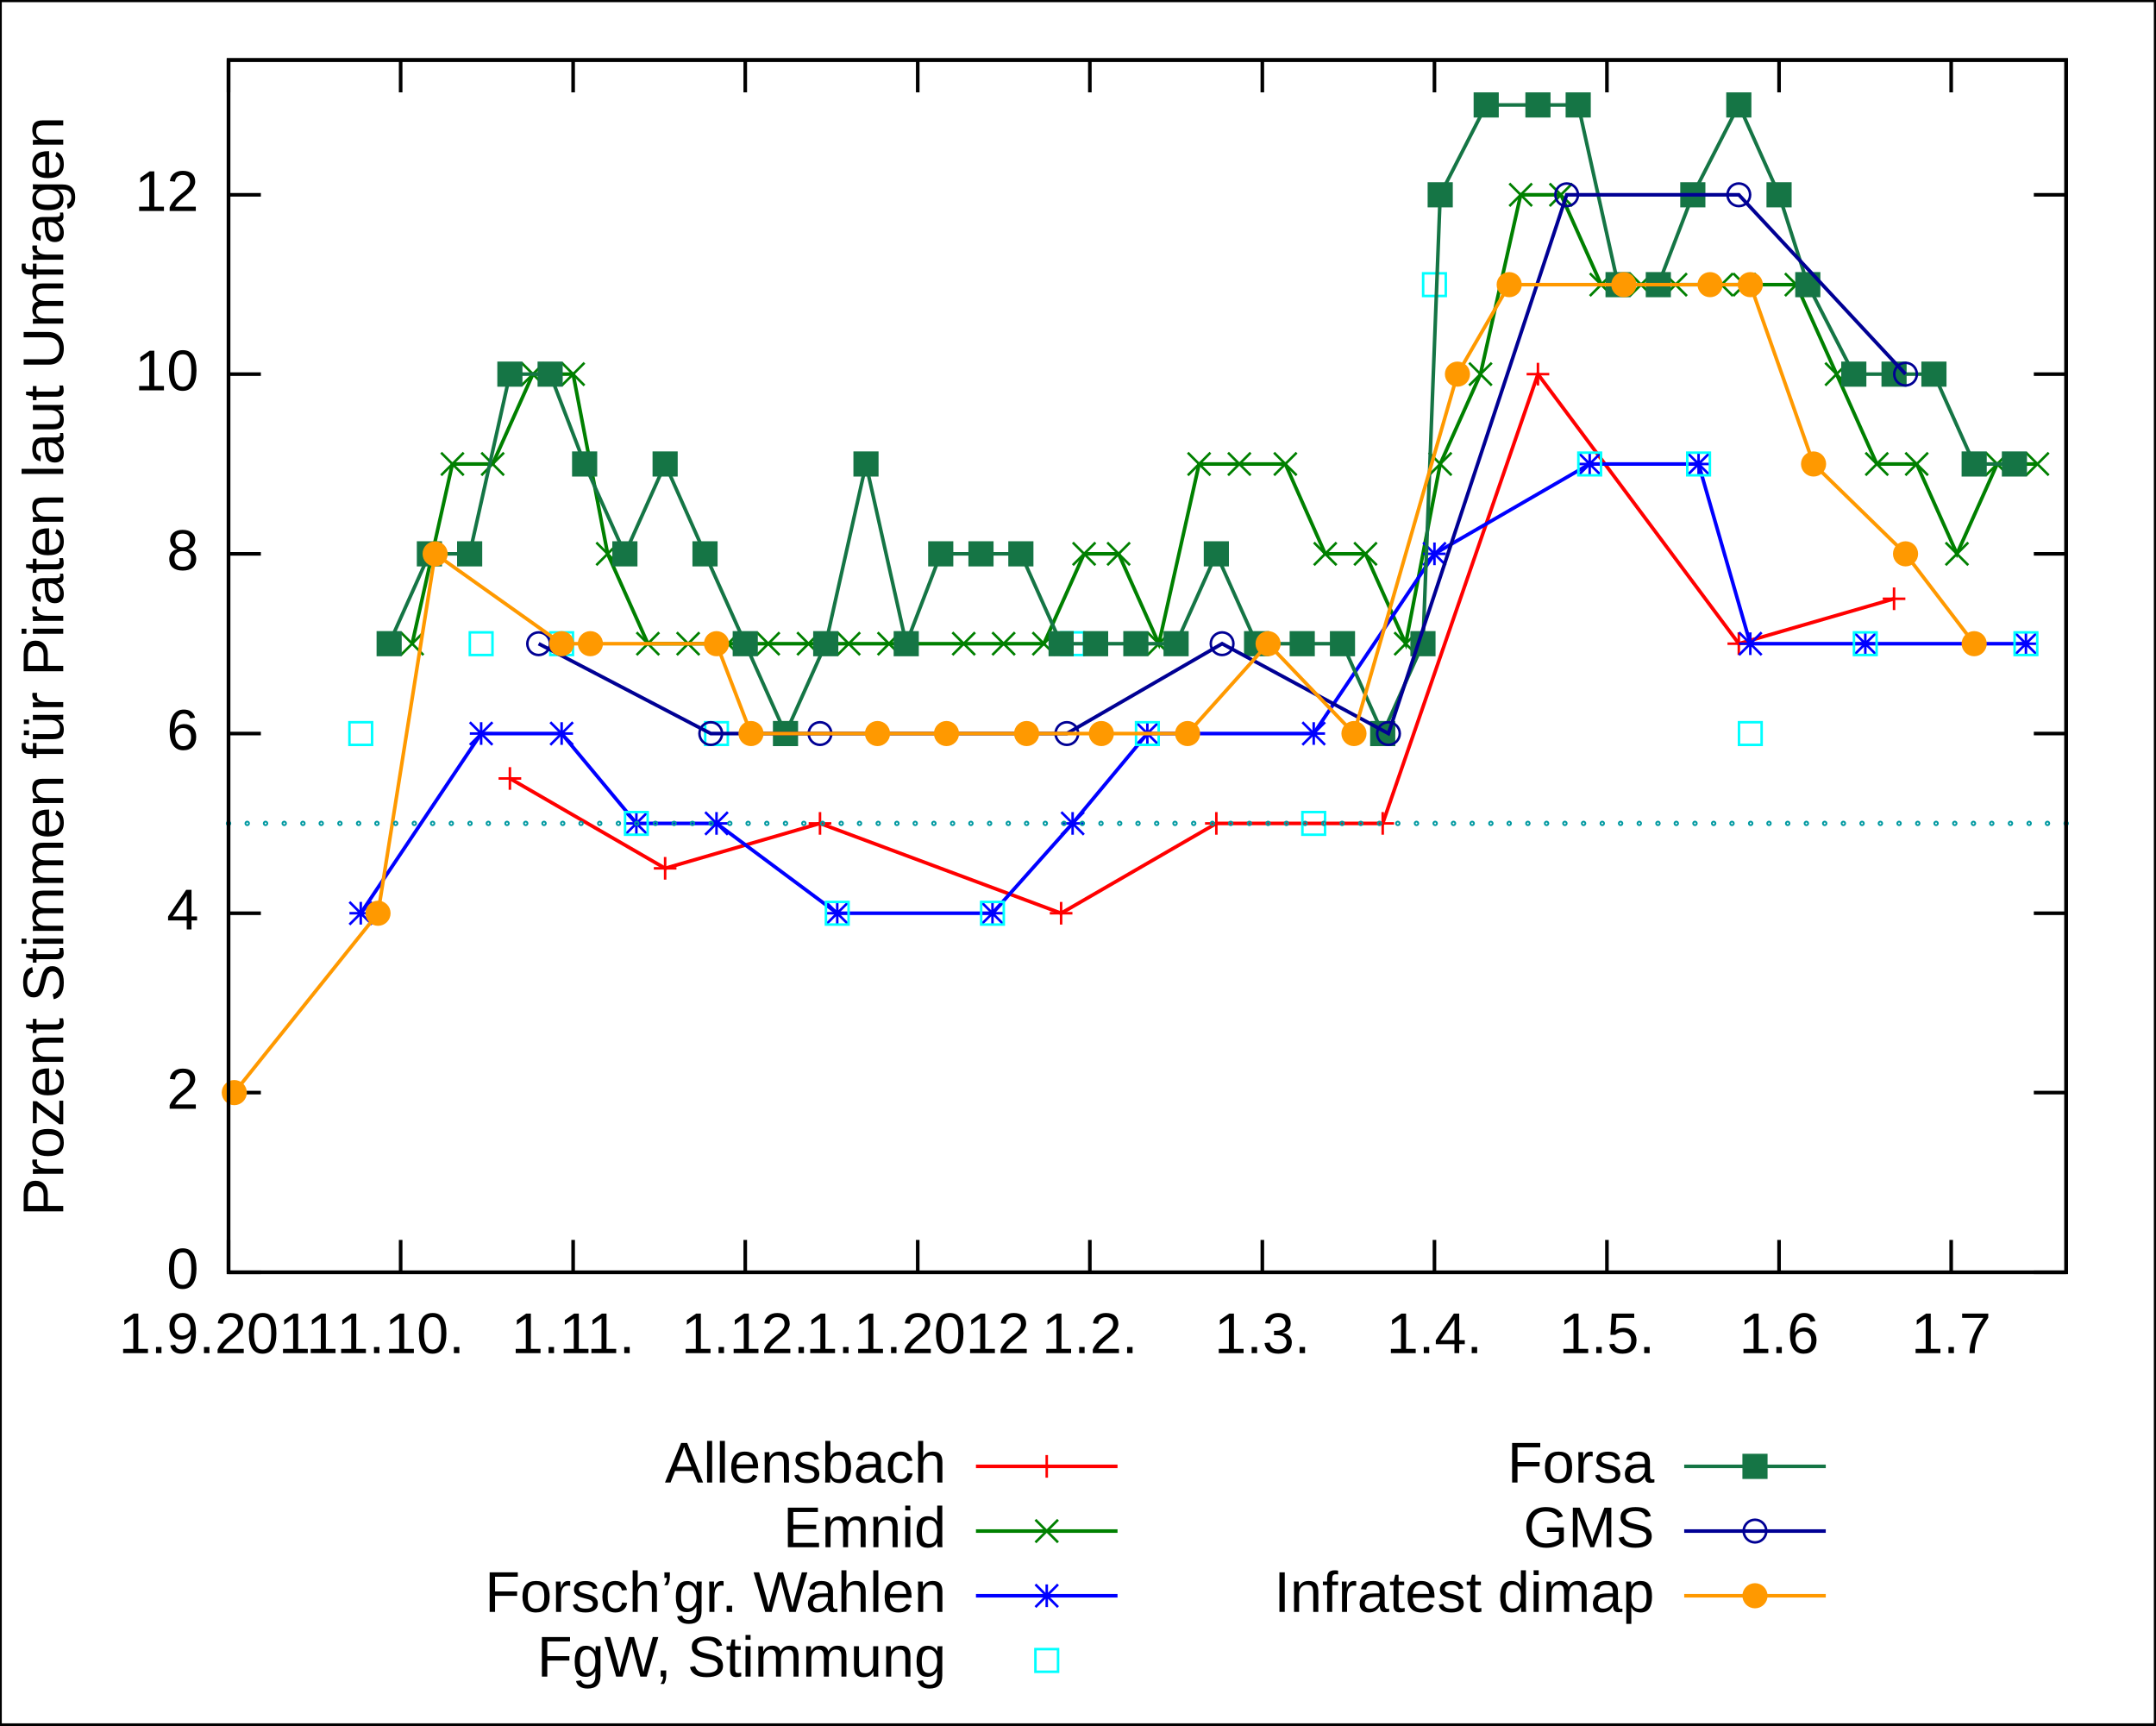
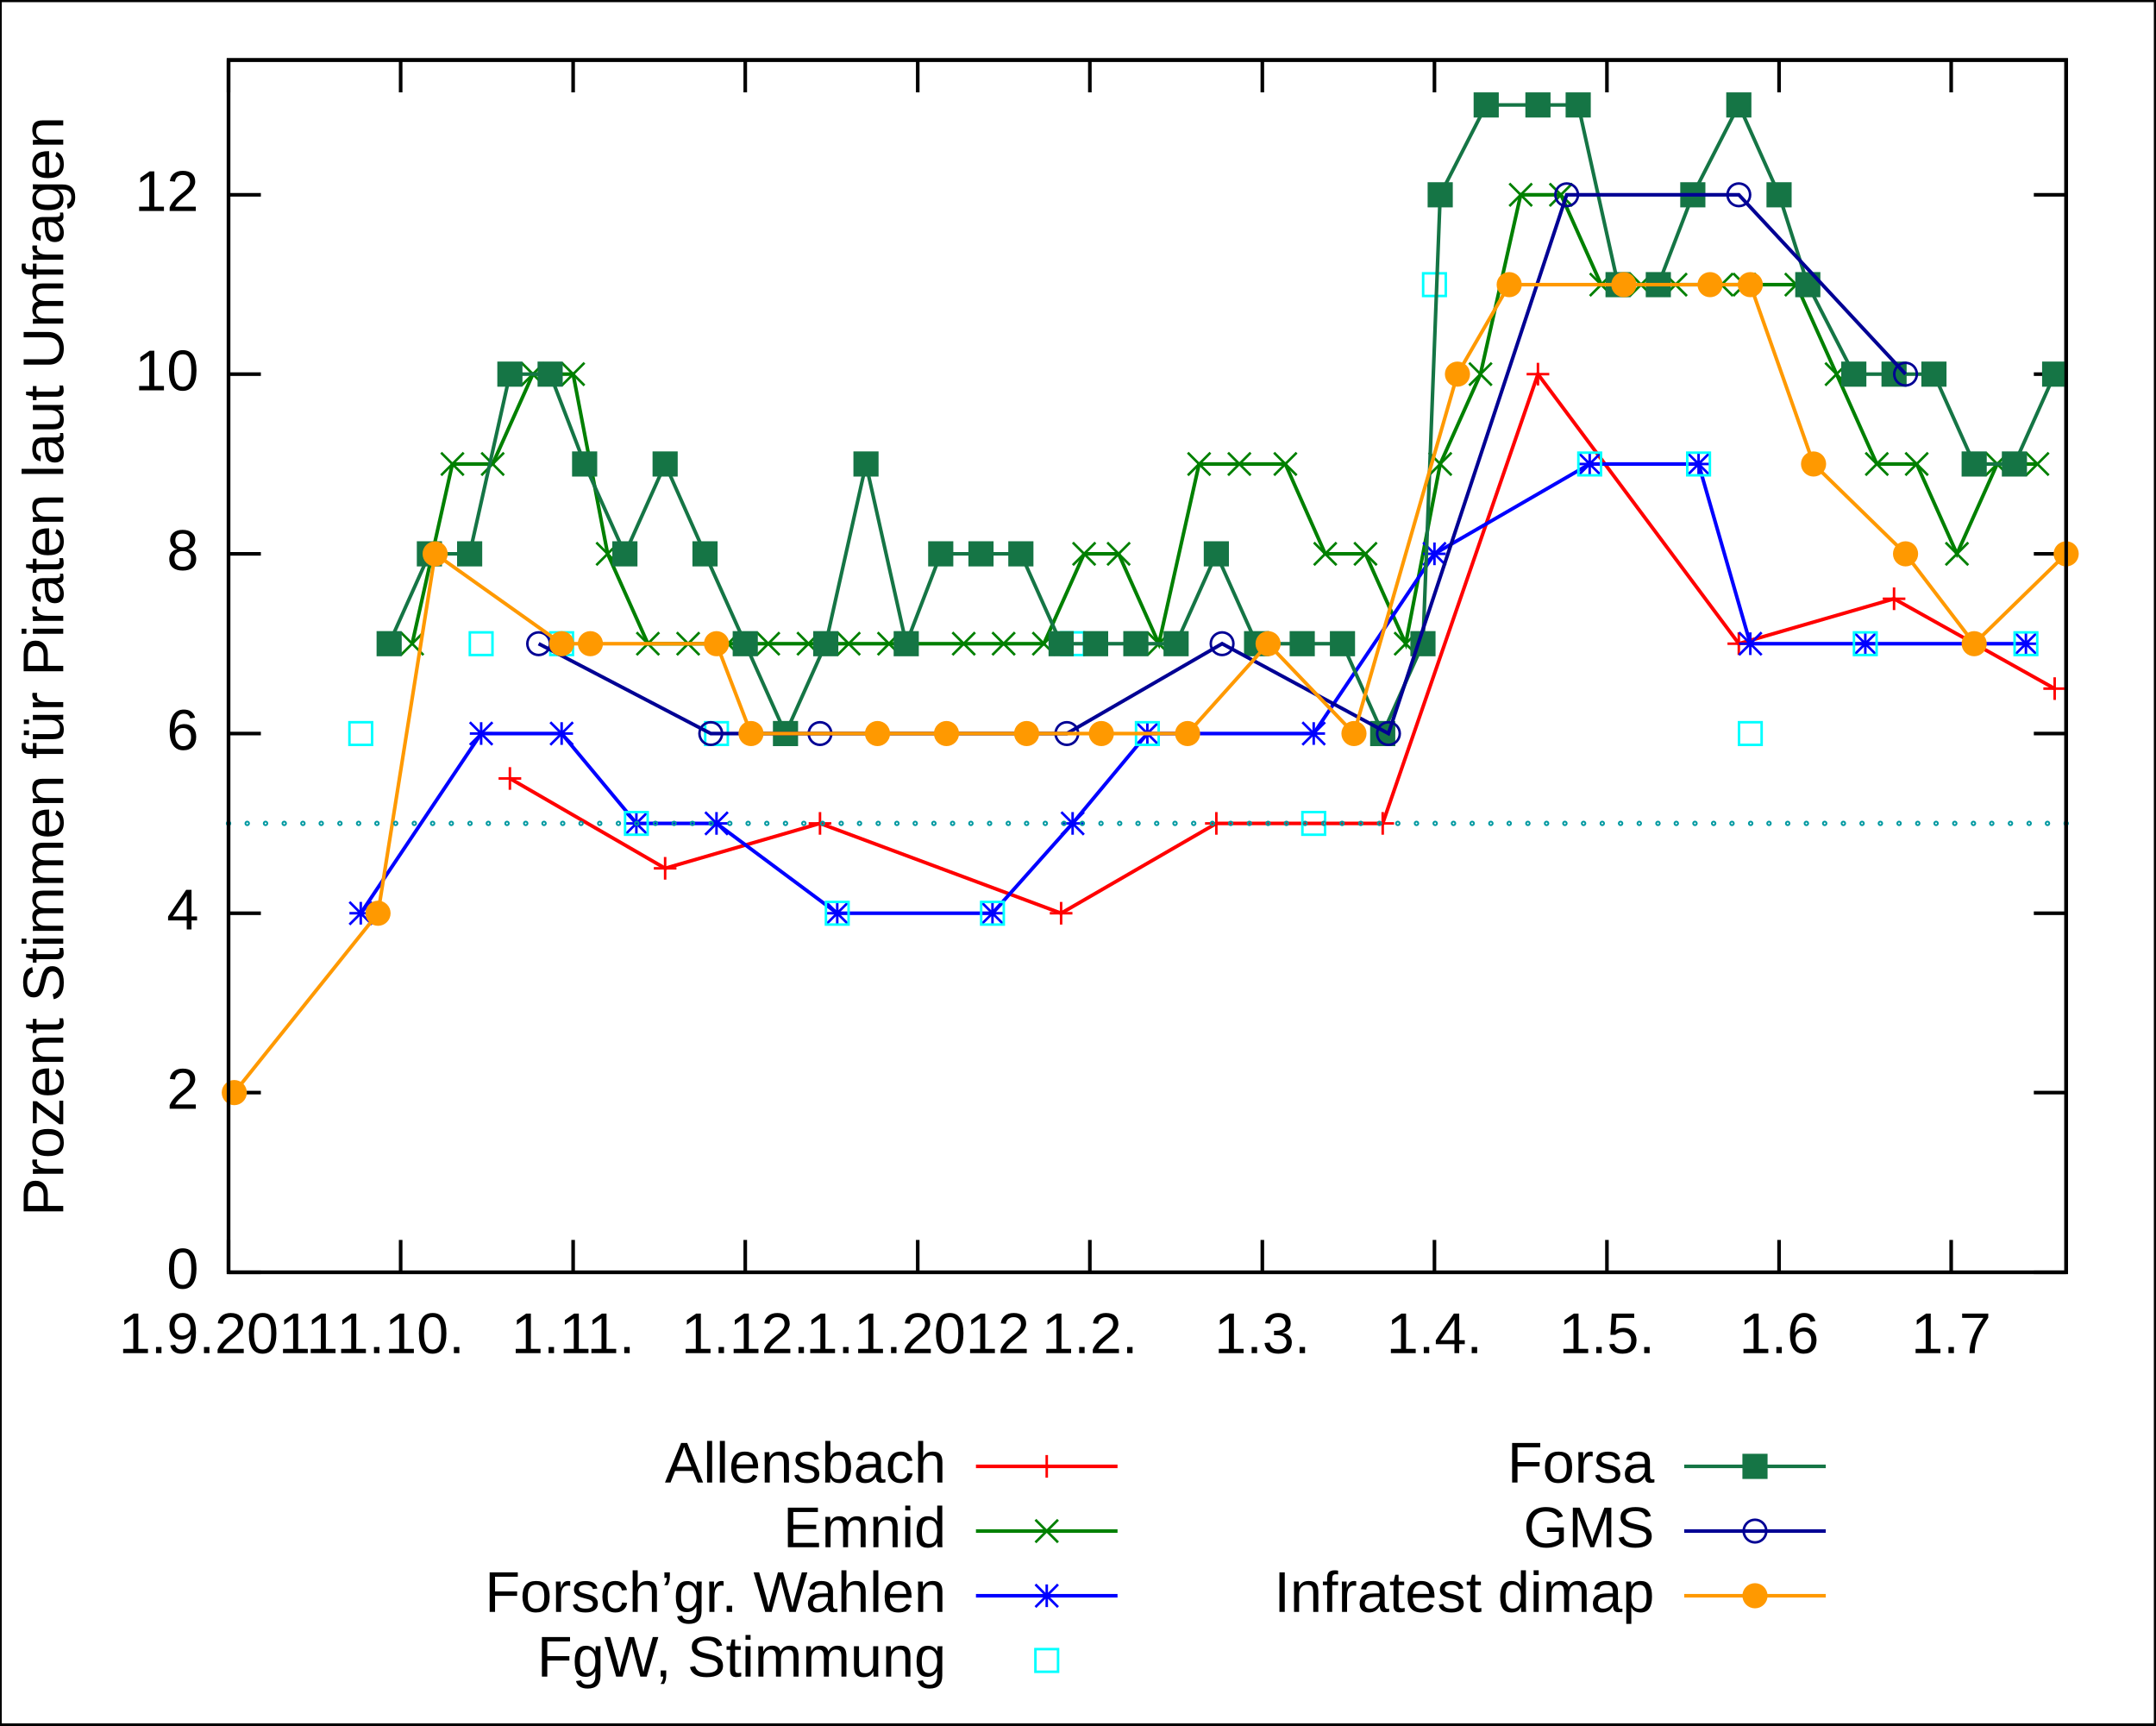
<svg xmlns="http://www.w3.org/2000/svg" xmlns:xlink="http://www.w3.org/1999/xlink" width="600" height="480" viewBox="0 0 600 480">
  <defs>
    <circle id="gpDot" r="0.5" stroke-width="0.5" />
    <path id="gpPt0" stroke-width="0.222" stroke="currentColor" d="M-1,0 h2 M0,-1 v2" />
    <path id="gpPt1" stroke-width="0.222" stroke="currentColor" d="M-1,-1 L1,1 M1,-1 L-1,1" />
    <path id="gpPt2" stroke-width="0.222" stroke="currentColor" d="M-1,0 L1,0 M0,-1 L0,1 M-1,-1 L1,1 M-1,1 L1,-1" />
    <rect id="gpPt3" stroke-width="0.222" stroke="currentColor" x="-1" y="-1" width="2" height="2" />
    <rect id="gpPt4" stroke-width="0.222" stroke="currentColor" fill="currentColor" x="-1" y="-1" width="2" height="2" />
    <circle id="gpPt5" stroke-width="0.222" stroke="currentColor" cx="0" cy="0" r="1" />
    <use xlink:href="#gpPt5" id="gpPt6" fill="currentColor" stroke="none" />
    <path id="gpPt7" stroke-width="0.222" stroke="currentColor" d="M0,-1.33 L-1.33,0.67 L1.33,0.67 z" />
    <use xlink:href="#gpPt7" id="gpPt8" fill="currentColor" stroke="none" />
    <use xlink:href="#gpPt7" id="gpPt9" stroke="currentColor" transform="rotate(180)" />
    <use xlink:href="#gpPt9" id="gpPt10" fill="currentColor" stroke="none" />
    <use xlink:href="#gpPt3" id="gpPt11" stroke="currentColor" transform="rotate(45)" />
    <use xlink:href="#gpPt11" id="gpPt12" fill="currentColor" stroke="none" />
  </defs>
  <g style="fill:none; color:white; stroke:currentColor; stroke-width:1.00; stroke-linecap:butt; stroke-linejoin:miter">
</g>
  <g style="fill:none; color:black; stroke:currentColor; stroke-width:1.00; stroke-linecap:butt; stroke-linejoin:miter">
    <g style="stroke:none; shape-rendering:crispEdges">
      <polygon fill="rgb(255, 255, 255)" points="0.0,480.0 599.9,480.0 599.9,0.1 0.0,0.1 " />
    </g>
    <path stroke="black" d="M0.0,480.0 L0.0,0.1 L599.9,0.1 L599.9,480.0 L0.0,480.0 M63.6,354.0 L72.6,354.0 M575.0,354.0    L566.0,354.0 " />
    <g transform="translate(55.3,358.5)" style="stroke:none; fill:black; font-family:Arial; font-size:12.00pt; text-anchor:end">
      <text> 0</text>
    </g>
    <path d="M63.6,304.0 L72.6,304.0 M575.0,304.0 L566.0,304.0 " />
    <g transform="translate(55.3,308.5)" style="stroke:none; fill:black; font-family:Arial; font-size:12.00pt; text-anchor:end">
      <text> 2</text>
    </g>
    <path d="M63.6,254.1 L72.6,254.1 M575.0,254.1 L566.0,254.1 " />
    <g transform="translate(55.3,258.6)" style="stroke:none; fill:black; font-family:Arial; font-size:12.00pt; text-anchor:end">
      <text> 4</text>
    </g>
    <path d="M63.6,204.1 L72.6,204.1 M575.0,204.1 L566.0,204.1 " />
    <g transform="translate(55.3,208.6)" style="stroke:none; fill:black; font-family:Arial; font-size:12.00pt; text-anchor:end">
      <text> 6</text>
    </g>
    <path d="M63.6,154.1 L72.6,154.1 M575.0,154.1 L566.0,154.1 " />
    <g transform="translate(55.3,158.6)" style="stroke:none; fill:black; font-family:Arial; font-size:12.00pt; text-anchor:end">
      <text> 8</text>
    </g>
    <path d="M63.6,104.1 L72.6,104.1 M575.0,104.1 L566.0,104.1 " />
    <g transform="translate(55.3,108.6)" style="stroke:none; fill:black; font-family:Arial; font-size:12.00pt; text-anchor:end">
      <text> 10</text>
    </g>
    <path d="M63.6,54.2 L72.6,54.2 M575.0,54.2 L566.0,54.2 " />
    <g transform="translate(55.3,58.7)" style="stroke:none; fill:black; font-family:Arial; font-size:12.00pt; text-anchor:end">
      <text> 12</text>
    </g>
    <path d="M63.6,354.0 L63.6,345.0 M63.6,16.7 L63.6,25.7 " />
    <g transform="translate(63.6,376.5)" style="stroke:none; fill:black; font-family:Arial; font-size:12.00pt; text-anchor:middle">
      <text>1.9.2011</text>
    </g>
    <path d="M111.5,354.0 L111.5,345.0 M111.5,16.7 L111.5,25.7 " />
    <g transform="translate(111.5,376.5)" style="stroke:none; fill:black; font-family:Arial; font-size:12.00pt; text-anchor:middle">
      <text>1.10.</text>
    </g>
    <path d="M159.5,354.0 L159.5,345.0 M159.5,16.7 L159.5,25.7 " />
    <g transform="translate(159.5,376.5)" style="stroke:none; fill:black; font-family:Arial; font-size:12.00pt; text-anchor:middle">
      <text>1.11.</text>
    </g>
    <path d="M207.4,354.0 L207.4,345.0 M207.4,16.7 L207.4,25.7 " />
    <g transform="translate(207.4,376.5)" style="stroke:none; fill:black; font-family:Arial; font-size:12.00pt; text-anchor:middle">
      <text>1.12.</text>
    </g>
    <path d="M255.4,354.0 L255.4,345.0 M255.4,16.7 L255.4,25.7 " />
    <g transform="translate(255.4,376.5)" style="stroke:none; fill:black; font-family:Arial; font-size:12.00pt; text-anchor:middle">
      <text>1.1.2012</text>
    </g>
    <path d="M303.3,354.0 L303.3,345.0 M303.3,16.7 L303.3,25.7 " />
    <g transform="translate(303.3,376.5)" style="stroke:none; fill:black; font-family:Arial; font-size:12.00pt; text-anchor:middle">
      <text>1.2.</text>
    </g>
    <path d="M351.3,354.0 L351.3,345.0 M351.3,16.7 L351.3,25.7 " />
    <g transform="translate(351.3,376.5)" style="stroke:none; fill:black; font-family:Arial; font-size:12.00pt; text-anchor:middle">
      <text>1.3.</text>
    </g>
    <path d="M399.2,354.0 L399.2,345.0 M399.2,16.7 L399.2,25.7 " />
    <g transform="translate(399.2,376.5)" style="stroke:none; fill:black; font-family:Arial; font-size:12.00pt; text-anchor:middle">
      <text>1.4.</text>
    </g>
    <path d="M447.2,354.0 L447.2,345.0 M447.2,16.7 L447.2,25.7 " />
    <g transform="translate(447.2,376.5)" style="stroke:none; fill:black; font-family:Arial; font-size:12.00pt; text-anchor:middle">
      <text>1.5.</text>
    </g>
    <path d="M495.1,354.0 L495.1,345.0 M495.1,16.7 L495.1,25.7 " />
    <g transform="translate(495.1,376.5)" style="stroke:none; fill:black; font-family:Arial; font-size:12.00pt; text-anchor:middle">
      <text>1.6</text>
    </g>
    <path d="M543.0,354.0 L543.0,345.0 M543.0,16.7 L543.0,25.7 " />
    <g transform="translate(543.0,376.5)" style="stroke:none; fill:black; font-family:Arial; font-size:12.00pt; text-anchor:middle">
      <text>1.7</text>
    </g>
    <path d="M63.6,16.7 L63.6,354.0 L575.0,354.0 L575.0,16.7 L63.6,16.7 Z " />
    <g transform="translate(17.6,185.4) rotate(270)" style="stroke:none; fill:black; font-family:Arial; font-size:12.00pt; text-anchor:middle">
      <text>Prozent Stimmen für Piraten laut Umfragen</text>
    </g>
  </g>
  <a xlink:title="Plot #1">
    <g style="fill:none; color:red; stroke:currentColor; stroke-width:1.00; stroke-linecap:butt; stroke-linejoin:miter">
      <g transform="translate(263.3,412.5)" style="stroke:none; fill:black; font-family:Arial; font-size:12.00pt; text-anchor:end">
        <text>Allensbach</text>
      </g>
-       <path d="M271.6,408.0 L311.0,408.0 M527.1,166.6 L483.9,179.1 L428.0,104.1 L384.8,229.1 L338.5,229.1 L295.3,254.1    L228.2,229.1 L185.1,241.6 L141.9,216.6 " />
+       <path d="M271.6,408.0 L311.0,408.0 M571.8,191.6 L527.1,166.6 L483.9,179.1 L428.0,104.1 L384.8,229.1 L338.5,229.1    L295.3,254.1 L228.2,229.1 L185.1,241.6 L141.9,216.6 " />
+       <use xlink:href="#gpPt0" transform="translate(571.8,191.6) scale(3.15)" />
      <use xlink:href="#gpPt0" transform="translate(527.1,166.6) scale(3.15)" />
      <use xlink:href="#gpPt0" transform="translate(483.9,179.1) scale(3.15)" />
      <use xlink:href="#gpPt0" transform="translate(428.0,104.1) scale(3.15)" />
      <use xlink:href="#gpPt0" transform="translate(384.8,229.1) scale(3.15)" />
      <use xlink:href="#gpPt0" transform="translate(338.5,229.1) scale(3.15)" />
      <use xlink:href="#gpPt0" transform="translate(295.3,254.1) scale(3.15)" />
      <use xlink:href="#gpPt0" transform="translate(228.2,229.1) scale(3.15)" />
      <use xlink:href="#gpPt0" transform="translate(185.1,241.6) scale(3.15)" />
      <use xlink:href="#gpPt0" transform="translate(141.9,216.6) scale(3.15)" />
      <use xlink:href="#gpPt0" transform="translate(291.3,408.0) scale(3.15)" />
    </g>
  </a>
  <a xlink:title="Plot #2">
    <g style="fill:none; color:green; stroke:currentColor; stroke-width:1.00; stroke-linecap:butt; stroke-linejoin:miter">
      <g transform="translate(263.3,430.5)" style="stroke:none; fill:black; font-family:Arial; font-size:12.00pt; text-anchor:end">
        <text>Emnid</text>
      </g>
      <path d="M271.6,426.0 L311.0,426.0 M567.0,129.1 L555.8,129.1 L544.6,154.1 L533.4,129.1 L522.3,129.1 L511.1,104.1    L499.9,79.2 L485.5,79.2 L479.1,79.2 L466.3,79.2 L456.7,79.2 L445.6,79.2 L434.4,54.2 L423.2,54.2    L412.0,104.1 L400.8,129.1 L391.2,179.1 L380.0,154.1 L368.8,154.1 L357.7,129.1 L344.9,129.1 L333.7,129.1    L322.5,179.1 L311.3,154.1 L301.7,154.1 L290.5,179.1 L279.3,179.1 L268.2,179.1 L247.4,179.1 L236.2,179.1    L225.0,179.1 L213.8,179.1 L202.6,179.1 L191.5,179.1 L180.3,179.1 L169.1,154.1 L159.5,104.1 L148.3,104.1    L137.1,129.1 L125.9,129.1 L114.7,179.1 " />
      <use xlink:href="#gpPt1" transform="translate(567.0,129.1) scale(3.15)" />
      <use xlink:href="#gpPt1" transform="translate(555.8,129.1) scale(3.15)" />
      <use xlink:href="#gpPt1" transform="translate(544.6,154.1) scale(3.15)" />
      <use xlink:href="#gpPt1" transform="translate(533.4,129.1) scale(3.15)" />
      <use xlink:href="#gpPt1" transform="translate(522.3,129.1) scale(3.15)" />
      <use xlink:href="#gpPt1" transform="translate(511.1,104.1) scale(3.15)" />
      <use xlink:href="#gpPt1" transform="translate(499.9,79.2) scale(3.15)" />
      <use xlink:href="#gpPt1" transform="translate(485.5,79.2) scale(3.15)" />
      <use xlink:href="#gpPt1" transform="translate(479.1,79.2) scale(3.15)" />
      <use xlink:href="#gpPt1" transform="translate(466.3,79.2) scale(3.15)" />
      <use xlink:href="#gpPt1" transform="translate(456.7,79.2) scale(3.15)" />
      <use xlink:href="#gpPt1" transform="translate(445.6,79.2) scale(3.15)" />
      <use xlink:href="#gpPt1" transform="translate(434.4,54.2) scale(3.15)" />
      <use xlink:href="#gpPt1" transform="translate(423.2,54.2) scale(3.15)" />
      <use xlink:href="#gpPt1" transform="translate(412.0,104.1) scale(3.15)" />
      <use xlink:href="#gpPt1" transform="translate(400.8,129.1) scale(3.15)" />
      <use xlink:href="#gpPt1" transform="translate(391.2,179.1) scale(3.15)" />
      <use xlink:href="#gpPt1" transform="translate(380.0,154.1) scale(3.15)" />
      <use xlink:href="#gpPt1" transform="translate(368.8,154.1) scale(3.15)" />
      <use xlink:href="#gpPt1" transform="translate(357.7,129.1) scale(3.15)" />
      <use xlink:href="#gpPt1" transform="translate(344.9,129.1) scale(3.15)" />
      <use xlink:href="#gpPt1" transform="translate(333.7,129.1) scale(3.15)" />
      <use xlink:href="#gpPt1" transform="translate(322.5,179.1) scale(3.15)" />
      <use xlink:href="#gpPt1" transform="translate(311.3,154.1) scale(3.15)" />
      <use xlink:href="#gpPt1" transform="translate(301.7,154.1) scale(3.15)" />
      <use xlink:href="#gpPt1" transform="translate(290.5,179.1) scale(3.15)" />
      <use xlink:href="#gpPt1" transform="translate(279.3,179.1) scale(3.15)" />
      <use xlink:href="#gpPt1" transform="translate(268.2,179.1) scale(3.15)" />
      <use xlink:href="#gpPt1" transform="translate(247.4,179.1) scale(3.15)" />
      <use xlink:href="#gpPt1" transform="translate(236.2,179.1) scale(3.15)" />
      <use xlink:href="#gpPt1" transform="translate(225.0,179.1) scale(3.15)" />
      <use xlink:href="#gpPt1" transform="translate(213.8,179.1) scale(3.15)" />
      <use xlink:href="#gpPt1" transform="translate(202.6,179.1) scale(3.15)" />
      <use xlink:href="#gpPt1" transform="translate(191.5,179.1) scale(3.15)" />
      <use xlink:href="#gpPt1" transform="translate(180.3,179.1) scale(3.15)" />
      <use xlink:href="#gpPt1" transform="translate(169.1,154.1) scale(3.15)" />
      <use xlink:href="#gpPt1" transform="translate(159.5,104.1) scale(3.15)" />
      <use xlink:href="#gpPt1" transform="translate(148.3,104.1) scale(3.15)" />
      <use xlink:href="#gpPt1" transform="translate(137.1,129.1) scale(3.15)" />
      <use xlink:href="#gpPt1" transform="translate(125.9,129.1) scale(3.15)" />
      <use xlink:href="#gpPt1" transform="translate(114.7,179.1) scale(3.15)" />
      <use xlink:href="#gpPt1" transform="translate(291.3,426.0) scale(3.15)" />
    </g>
  </a>
  <a xlink:title="Plot #3">
    <g style="fill:none; color:blue; stroke:currentColor; stroke-width:1.00; stroke-linecap:butt; stroke-linejoin:miter">
      <g transform="translate(263.3,448.5)" style="stroke:none; fill:black; font-family:Arial; font-size:12.00pt; text-anchor:end">
        <text>Forsch’gr. Wahlen</text>
      </g>
      <path d="M271.6,444.0 L311.0,444.0 M563.8,179.1 L519.1,179.1 L487.1,179.1 L472.7,129.1 L442.4,129.1 L399.2,154.1    L365.6,204.1 L319.3,204.1 L298.5,229.1 L276.2,254.1 L233.0,254.1 L199.4,229.1 L177.1,229.1 L156.3,204.1    L133.9,204.1 L100.4,254.1 " />
      <use xlink:href="#gpPt2" transform="translate(563.8,179.1) scale(3.15)" />
      <use xlink:href="#gpPt2" transform="translate(519.1,179.1) scale(3.15)" />
      <use xlink:href="#gpPt2" transform="translate(487.1,179.1) scale(3.15)" />
      <use xlink:href="#gpPt2" transform="translate(472.7,129.1) scale(3.15)" />
      <use xlink:href="#gpPt2" transform="translate(442.4,129.1) scale(3.15)" />
      <use xlink:href="#gpPt2" transform="translate(399.2,154.1) scale(3.15)" />
      <use xlink:href="#gpPt2" transform="translate(365.6,204.1) scale(3.15)" />
      <use xlink:href="#gpPt2" transform="translate(319.3,204.1) scale(3.15)" />
      <use xlink:href="#gpPt2" transform="translate(298.5,229.1) scale(3.15)" />
      <use xlink:href="#gpPt2" transform="translate(276.2,254.1) scale(3.15)" />
      <use xlink:href="#gpPt2" transform="translate(233.0,254.1) scale(3.15)" />
      <use xlink:href="#gpPt2" transform="translate(199.4,229.1) scale(3.15)" />
      <use xlink:href="#gpPt2" transform="translate(177.1,229.1) scale(3.15)" />
      <use xlink:href="#gpPt2" transform="translate(156.3,204.1) scale(3.15)" />
      <use xlink:href="#gpPt2" transform="translate(133.9,204.1) scale(3.15)" />
      <use xlink:href="#gpPt2" transform="translate(100.4,254.1) scale(3.15)" />
      <use xlink:href="#gpPt2" transform="translate(291.3,444.0) scale(3.15)" />
    </g>
  </a>
  <a xlink:title="Plot #4">
    <g style="fill:none; color:cyan; stroke:currentColor; stroke-width:1.00; stroke-linecap:butt; stroke-linejoin:miter">
      <g transform="translate(263.3,466.5)" style="stroke:none; fill:black; font-family:Arial; font-size:12.00pt; text-anchor:end">
        <text>FgW, Stimmung</text>
      </g>
      <use xlink:href="#gpPt3" transform="translate(563.8,179.1) scale(3.15)" />
      <use xlink:href="#gpPt3" transform="translate(519.1,179.1) scale(3.15)" />
      <use xlink:href="#gpPt3" transform="translate(487.1,204.1) scale(3.15)" />
      <use xlink:href="#gpPt3" transform="translate(472.7,129.1) scale(3.15)" />
      <use xlink:href="#gpPt3" transform="translate(442.4,129.1) scale(3.15)" />
      <use xlink:href="#gpPt3" transform="translate(399.2,79.2) scale(3.15)" />
      <use xlink:href="#gpPt3" transform="translate(365.6,229.1) scale(3.15)" />
      <use xlink:href="#gpPt3" transform="translate(319.3,204.1) scale(3.15)" />
      <use xlink:href="#gpPt3" transform="translate(298.5,179.1) scale(3.15)" />
      <use xlink:href="#gpPt3" transform="translate(276.2,254.1) scale(3.15)" />
      <use xlink:href="#gpPt3" transform="translate(233.0,254.1) scale(3.15)" />
      <use xlink:href="#gpPt3" transform="translate(199.4,204.1) scale(3.15)" />
      <use xlink:href="#gpPt3" transform="translate(177.1,229.1) scale(3.15)" />
      <use xlink:href="#gpPt3" transform="translate(156.3,179.1) scale(3.15)" />
      <use xlink:href="#gpPt3" transform="translate(133.9,179.1) scale(3.15)" />
      <use xlink:href="#gpPt3" transform="translate(100.4,204.1) scale(3.15)" />
      <use xlink:href="#gpPt3" transform="translate(291.3,462.0) scale(3.15)" />
    </g>
  </a>
  <a xlink:title="Plot #5">
    <g style="fill:none; color:#157545; stroke:currentColor; stroke-width:1.00; stroke-linecap:butt; stroke-linejoin:miter">
      <g transform="translate(460.4,412.5)" style="stroke:none; fill:black; font-family:Arial; font-size:12.00pt; text-anchor:end">
        <text>Forsa</text>
      </g>
-       <path d="M468.7,408.0 L508.1,408.0 M560.6,129.1 L549.4,129.1 L538.2,104.1 L527.1,104.1 L515.9,104.1 L503.1,79.2    L495.1,54.2 L483.9,29.2 L471.1,54.2 L461.5,79.2 L450.3,79.2 L439.2,29.2 L428.0,29.2 L413.6,29.2    L400.8,54.2 L396.0,179.1 L384.8,204.1 L373.6,179.1 L362.4,179.1 L349.7,179.1 L338.5,154.1 L327.3,179.1    L316.1,179.1 L304.9,179.1 L295.3,179.1 L284.1,154.1 L273.0,154.1 L261.8,154.1 L252.2,179.1 L241.0,129.1    L229.8,179.1 L218.6,204.1 L207.4,179.1 L196.2,154.1 L185.1,129.1 L173.9,154.1 L162.7,129.1 L153.1,104.1    L141.9,104.1 L130.7,154.1 L119.5,154.1 L108.3,179.1 " />
+       <path d="M468.7,408.0 L508.1,408.0 M571.8,104.1 L560.6,129.1 L549.4,129.1 L538.2,104.1 L527.1,104.1 L515.9,104.1    L503.1,79.2 L495.1,54.2 L483.9,29.2 L471.1,54.2 L461.5,79.2 L450.3,79.2 L439.2,29.2 L428.0,29.2    L413.6,29.2 L400.8,54.2 L396.0,179.1 L384.8,204.1 L373.6,179.1 L362.4,179.1 L349.7,179.1 L338.5,154.1    L327.3,179.1 L316.1,179.1 L304.9,179.1 L295.3,179.1 L284.1,154.1 L273.0,154.1 L261.8,154.1 L252.2,179.1    L241.0,129.1 L229.8,179.1 L218.6,204.1 L207.4,179.1 L196.2,154.1 L185.1,129.1 L173.9,154.1 L162.7,129.1    L153.1,104.1 L141.9,104.1 L130.7,154.1 L119.5,154.1 L108.3,179.1 " />
+       <use xlink:href="#gpPt4" transform="translate(571.8,104.1) scale(3.15)" />
      <use xlink:href="#gpPt4" transform="translate(560.6,129.1) scale(3.15)" />
      <use xlink:href="#gpPt4" transform="translate(549.4,129.1) scale(3.15)" />
      <use xlink:href="#gpPt4" transform="translate(538.2,104.1) scale(3.15)" />
      <use xlink:href="#gpPt4" transform="translate(527.1,104.1) scale(3.15)" />
      <use xlink:href="#gpPt4" transform="translate(515.9,104.1) scale(3.15)" />
      <use xlink:href="#gpPt4" transform="translate(503.1,79.2) scale(3.15)" />
      <use xlink:href="#gpPt4" transform="translate(495.1,54.2) scale(3.15)" />
      <use xlink:href="#gpPt4" transform="translate(483.9,29.2) scale(3.15)" />
      <use xlink:href="#gpPt4" transform="translate(471.1,54.2) scale(3.15)" />
      <use xlink:href="#gpPt4" transform="translate(461.5,79.2) scale(3.15)" />
      <use xlink:href="#gpPt4" transform="translate(450.3,79.2) scale(3.15)" />
      <use xlink:href="#gpPt4" transform="translate(439.2,29.2) scale(3.15)" />
      <use xlink:href="#gpPt4" transform="translate(428.0,29.2) scale(3.15)" />
      <use xlink:href="#gpPt4" transform="translate(413.6,29.2) scale(3.15)" />
      <use xlink:href="#gpPt4" transform="translate(400.8,54.2) scale(3.15)" />
      <use xlink:href="#gpPt4" transform="translate(396.0,179.1) scale(3.15)" />
      <use xlink:href="#gpPt4" transform="translate(384.8,204.1) scale(3.15)" />
      <use xlink:href="#gpPt4" transform="translate(373.6,179.1) scale(3.15)" />
      <use xlink:href="#gpPt4" transform="translate(362.4,179.1) scale(3.15)" />
      <use xlink:href="#gpPt4" transform="translate(349.7,179.1) scale(3.15)" />
      <use xlink:href="#gpPt4" transform="translate(338.5,154.1) scale(3.15)" />
      <use xlink:href="#gpPt4" transform="translate(327.3,179.1) scale(3.15)" />
      <use xlink:href="#gpPt4" transform="translate(316.1,179.1) scale(3.15)" />
      <use xlink:href="#gpPt4" transform="translate(304.9,179.1) scale(3.15)" />
      <use xlink:href="#gpPt4" transform="translate(295.3,179.1) scale(3.15)" />
      <use xlink:href="#gpPt4" transform="translate(284.1,154.1) scale(3.15)" />
      <use xlink:href="#gpPt4" transform="translate(273.0,154.1) scale(3.15)" />
      <use xlink:href="#gpPt4" transform="translate(261.8,154.1) scale(3.15)" />
      <use xlink:href="#gpPt4" transform="translate(252.2,179.1) scale(3.15)" />
      <use xlink:href="#gpPt4" transform="translate(241.0,129.1) scale(3.15)" />
      <use xlink:href="#gpPt4" transform="translate(229.8,179.1) scale(3.15)" />
      <use xlink:href="#gpPt4" transform="translate(218.6,204.1) scale(3.15)" />
      <use xlink:href="#gpPt4" transform="translate(207.4,179.1) scale(3.15)" />
      <use xlink:href="#gpPt4" transform="translate(196.2,154.1) scale(3.15)" />
      <use xlink:href="#gpPt4" transform="translate(185.1,129.1) scale(3.15)" />
      <use xlink:href="#gpPt4" transform="translate(173.9,154.1) scale(3.15)" />
      <use xlink:href="#gpPt4" transform="translate(162.7,129.1) scale(3.15)" />
      <use xlink:href="#gpPt4" transform="translate(153.1,104.1) scale(3.15)" />
      <use xlink:href="#gpPt4" transform="translate(141.9,104.1) scale(3.15)" />
      <use xlink:href="#gpPt4" transform="translate(130.7,154.1) scale(3.15)" />
      <use xlink:href="#gpPt4" transform="translate(119.5,154.1) scale(3.15)" />
      <use xlink:href="#gpPt4" transform="translate(108.3,179.1) scale(3.15)" />
      <use xlink:href="#gpPt4" transform="translate(488.4,408.0) scale(3.15)" />
    </g>
  </a>
  <a xlink:title="Plot #6">
    <g style="fill:none; color:#000094; stroke:currentColor; stroke-width:1.00; stroke-linecap:butt; stroke-linejoin:miter">
      <g transform="translate(460.4,430.5)" style="stroke:none; fill:black; font-family:Arial; font-size:12.00pt; text-anchor:end">
        <text>GMS</text>
      </g>
      <path d="M468.7,426.0 L508.1,426.0 M530.3,104.1 L483.9,54.2 L436.0,54.2 L386.4,204.1 L340.1,179.1 L296.9,204.1    L228.2,204.1 L197.8,204.1 L149.9,179.1 " />
      <use xlink:href="#gpPt5" transform="translate(530.3,104.1) scale(3.15)" />
      <use xlink:href="#gpPt5" transform="translate(483.9,54.2) scale(3.15)" />
      <use xlink:href="#gpPt5" transform="translate(436.0,54.2) scale(3.15)" />
      <use xlink:href="#gpPt5" transform="translate(386.4,204.1) scale(3.15)" />
      <use xlink:href="#gpPt5" transform="translate(340.1,179.1) scale(3.15)" />
      <use xlink:href="#gpPt5" transform="translate(296.9,204.1) scale(3.15)" />
      <use xlink:href="#gpPt5" transform="translate(228.2,204.1) scale(3.15)" />
      <use xlink:href="#gpPt5" transform="translate(197.8,204.1) scale(3.15)" />
      <use xlink:href="#gpPt5" transform="translate(149.9,179.1) scale(3.15)" />
      <use xlink:href="#gpPt5" transform="translate(488.4,426.0) scale(3.15)" />
    </g>
  </a>
  <a xlink:title="Plot #7">
    <g style="fill:none; color:#FF9900; stroke:currentColor; stroke-width:1.00; stroke-linecap:butt; stroke-linejoin:miter">
      <g transform="translate(460.4,448.5)" style="stroke:none; fill:black; font-family:Arial; font-size:12.00pt; text-anchor:end">
        <text>Infratest dimap</text>
      </g>
-       <path d="M468.7,444.0 L508.1,444.0 M549.4,179.1 L530.3,154.1 L504.7,129.1 L487.1,79.2 L475.9,79.2 L451.9,79.2    L420.0,79.2 L405.6,104.1 L376.8,204.1 L352.9,179.1 L330.5,204.1 L306.5,204.1 L285.7,204.1 L263.4,204.1    L244.2,204.1 L209.0,204.1 L199.4,179.1 L164.3,179.1 L156.3,179.1 L121.1,154.1 L105.2,254.1 L65.2,304.0    " />
+       <path d="M468.7,444.0 L508.1,444.0 M575.0,154.1 L549.4,179.1 L530.3,154.1 L504.7,129.1 L487.1,79.2 L475.9,79.2    L451.9,79.2 L420.0,79.2 L405.6,104.1 L376.8,204.1 L352.9,179.1 L330.5,204.1 L306.5,204.1 L285.7,204.1    L263.4,204.1 L244.2,204.1 L209.0,204.1 L199.4,179.1 L164.3,179.1 L156.3,179.1 L121.1,154.1 L105.2,254.1    L65.2,304.0 " />
+       <use xlink:href="#gpPt6" transform="translate(575.0,154.1) scale(3.15)" />
      <use xlink:href="#gpPt6" transform="translate(549.4,179.1) scale(3.15)" />
      <use xlink:href="#gpPt6" transform="translate(530.3,154.1) scale(3.15)" />
      <use xlink:href="#gpPt6" transform="translate(504.7,129.1) scale(3.15)" />
      <use xlink:href="#gpPt6" transform="translate(487.1,79.2) scale(3.15)" />
      <use xlink:href="#gpPt6" transform="translate(475.9,79.2) scale(3.15)" />
      <use xlink:href="#gpPt6" transform="translate(451.9,79.2) scale(3.15)" />
      <use xlink:href="#gpPt6" transform="translate(420.0,79.2) scale(3.15)" />
      <use xlink:href="#gpPt6" transform="translate(405.6,104.1) scale(3.15)" />
      <use xlink:href="#gpPt6" transform="translate(376.8,204.1) scale(3.15)" />
      <use xlink:href="#gpPt6" transform="translate(352.9,179.1) scale(3.15)" />
      <use xlink:href="#gpPt6" transform="translate(330.5,204.1) scale(3.15)" />
      <use xlink:href="#gpPt6" transform="translate(306.5,204.1) scale(3.15)" />
      <use xlink:href="#gpPt6" transform="translate(285.7,204.1) scale(3.15)" />
      <use xlink:href="#gpPt6" transform="translate(263.4,204.1) scale(3.15)" />
      <use xlink:href="#gpPt6" transform="translate(244.2,204.1) scale(3.15)" />
      <use xlink:href="#gpPt6" transform="translate(209.0,204.1) scale(3.15)" />
      <use xlink:href="#gpPt6" transform="translate(199.4,179.1) scale(3.15)" />
      <use xlink:href="#gpPt6" transform="translate(164.3,179.1) scale(3.15)" />
      <use xlink:href="#gpPt6" transform="translate(156.3,179.1) scale(3.15)" />
      <use xlink:href="#gpPt6" transform="translate(121.1,154.1) scale(3.15)" />
      <use xlink:href="#gpPt6" transform="translate(105.2,254.1) scale(3.15)" />
      <use xlink:href="#gpPt6" transform="translate(65.2,304.0) scale(3.15)" />
      <use xlink:href="#gpPt6" transform="translate(488.4,444.0) scale(3.15)" />
    </g>
  </a>
  <a xlink:title="Plot #8">
    <g style="fill:none; color:#0099A1; stroke:currentColor; stroke-width:1.00; stroke-linecap:butt; stroke-linejoin:miter">
      <use xlink:href="#gpDot" x="63.6" y="229.1" />
      <use xlink:href="#gpDot" x="68.8" y="229.1" />
      <use xlink:href="#gpDot" x="73.9" y="229.1" />
      <use xlink:href="#gpDot" x="79.1" y="229.1" />
      <use xlink:href="#gpDot" x="84.3" y="229.1" />
      <use xlink:href="#gpDot" x="89.4" y="229.1" />
      <use xlink:href="#gpDot" x="94.6" y="229.1" />
      <use xlink:href="#gpDot" x="99.8" y="229.1" />
      <use xlink:href="#gpDot" x="104.9" y="229.1" />
      <use xlink:href="#gpDot" x="110.1" y="229.1" />
      <use xlink:href="#gpDot" x="115.3" y="229.1" />
      <use xlink:href="#gpDot" x="120.4" y="229.1" />
      <use xlink:href="#gpDot" x="125.6" y="229.1" />
      <use xlink:href="#gpDot" x="130.8" y="229.1" />
      <use xlink:href="#gpDot" x="135.9" y="229.1" />
      <use xlink:href="#gpDot" x="141.1" y="229.1" />
      <use xlink:href="#gpDot" x="146.3" y="229.1" />
      <use xlink:href="#gpDot" x="151.4" y="229.1" />
      <use xlink:href="#gpDot" x="156.6" y="229.1" />
      <use xlink:href="#gpDot" x="161.7" y="229.1" />
      <use xlink:href="#gpDot" x="166.9" y="229.1" />
      <use xlink:href="#gpDot" x="172.1" y="229.1" />
      <use xlink:href="#gpDot" x="177.2" y="229.1" />
      <use xlink:href="#gpDot" x="182.4" y="229.1" />
      <use xlink:href="#gpDot" x="187.6" y="229.1" />
      <use xlink:href="#gpDot" x="192.7" y="229.1" />
      <use xlink:href="#gpDot" x="197.9" y="229.1" />
      <use xlink:href="#gpDot" x="203.1" y="229.1" />
      <use xlink:href="#gpDot" x="208.2" y="229.1" />
      <use xlink:href="#gpDot" x="213.4" y="229.1" />
      <use xlink:href="#gpDot" x="218.6" y="229.1" />
      <use xlink:href="#gpDot" x="223.7" y="229.1" />
      <use xlink:href="#gpDot" x="228.9" y="229.1" />
      <use xlink:href="#gpDot" x="234.1" y="229.1" />
      <use xlink:href="#gpDot" x="239.2" y="229.1" />
      <use xlink:href="#gpDot" x="244.4" y="229.1" />
      <use xlink:href="#gpDot" x="249.6" y="229.1" />
      <use xlink:href="#gpDot" x="254.7" y="229.1" />
      <use xlink:href="#gpDot" x="259.9" y="229.1" />
      <use xlink:href="#gpDot" x="265.1" y="229.1" />
      <use xlink:href="#gpDot" x="270.2" y="229.1" />
      <use xlink:href="#gpDot" x="275.4" y="229.1" />
      <use xlink:href="#gpDot" x="280.6" y="229.1" />
      <use xlink:href="#gpDot" x="285.7" y="229.1" />
      <use xlink:href="#gpDot" x="290.9" y="229.1" />
      <use xlink:href="#gpDot" x="296.1" y="229.1" />
      <use xlink:href="#gpDot" x="301.2" y="229.1" />
      <use xlink:href="#gpDot" x="306.4" y="229.1" />
      <use xlink:href="#gpDot" x="311.6" y="229.1" />
      <use xlink:href="#gpDot" x="316.7" y="229.1" />
      <use xlink:href="#gpDot" x="321.9" y="229.1" />
      <use xlink:href="#gpDot" x="327.0" y="229.1" />
      <use xlink:href="#gpDot" x="332.2" y="229.1" />
      <use xlink:href="#gpDot" x="337.4" y="229.1" />
      <use xlink:href="#gpDot" x="342.5" y="229.1" />
      <use xlink:href="#gpDot" x="347.7" y="229.1" />
      <use xlink:href="#gpDot" x="352.9" y="229.1" />
      <use xlink:href="#gpDot" x="358.0" y="229.1" />
      <use xlink:href="#gpDot" x="363.2" y="229.1" />
      <use xlink:href="#gpDot" x="368.4" y="229.1" />
      <use xlink:href="#gpDot" x="373.5" y="229.1" />
      <use xlink:href="#gpDot" x="378.7" y="229.1" />
      <use xlink:href="#gpDot" x="383.9" y="229.1" />
      <use xlink:href="#gpDot" x="389.0" y="229.1" />
      <use xlink:href="#gpDot" x="394.2" y="229.1" />
      <use xlink:href="#gpDot" x="399.4" y="229.1" />
      <use xlink:href="#gpDot" x="404.5" y="229.1" />
      <use xlink:href="#gpDot" x="409.7" y="229.1" />
      <use xlink:href="#gpDot" x="414.9" y="229.1" />
      <use xlink:href="#gpDot" x="420.0" y="229.1" />
      <use xlink:href="#gpDot" x="425.2" y="229.1" />
      <use xlink:href="#gpDot" x="430.4" y="229.1" />
      <use xlink:href="#gpDot" x="435.5" y="229.1" />
      <use xlink:href="#gpDot" x="440.7" y="229.1" />
      <use xlink:href="#gpDot" x="445.9" y="229.1" />
      <use xlink:href="#gpDot" x="451.0" y="229.1" />
      <use xlink:href="#gpDot" x="456.2" y="229.1" />
      <use xlink:href="#gpDot" x="461.4" y="229.1" />
      <use xlink:href="#gpDot" x="466.5" y="229.1" />
      <use xlink:href="#gpDot" x="471.7" y="229.1" />
      <use xlink:href="#gpDot" x="476.9" y="229.1" />
      <use xlink:href="#gpDot" x="482.0" y="229.1" />
      <use xlink:href="#gpDot" x="487.2" y="229.1" />
      <use xlink:href="#gpDot" x="492.3" y="229.1" />
      <use xlink:href="#gpDot" x="497.5" y="229.1" />
      <use xlink:href="#gpDot" x="502.7" y="229.1" />
      <use xlink:href="#gpDot" x="507.8" y="229.1" />
      <use xlink:href="#gpDot" x="513.0" y="229.1" />
      <use xlink:href="#gpDot" x="518.2" y="229.1" />
      <use xlink:href="#gpDot" x="523.3" y="229.1" />
      <use xlink:href="#gpDot" x="528.5" y="229.1" />
      <use xlink:href="#gpDot" x="533.7" y="229.1" />
      <use xlink:href="#gpDot" x="538.8" y="229.1" />
      <use xlink:href="#gpDot" x="544.0" y="229.1" />
      <use xlink:href="#gpDot" x="549.2" y="229.1" />
      <use xlink:href="#gpDot" x="554.3" y="229.1" />
      <use xlink:href="#gpDot" x="559.5" y="229.1" />
      <use xlink:href="#gpDot" x="564.7" y="229.1" />
      <use xlink:href="#gpDot" x="569.8" y="229.1" />
      <use xlink:href="#gpDot" x="575.0" y="229.1" />
    </g>
  </a>
  <g style="fill:none; color:black; stroke:currentColor; stroke-width:1.00; stroke-linecap:butt; stroke-linejoin:miter">
    <path d="M63.6,16.7 L63.6,354.0 L575.0,354.0 L575.0,16.7 L63.6,16.7 Z " />
  </g>
</svg>
